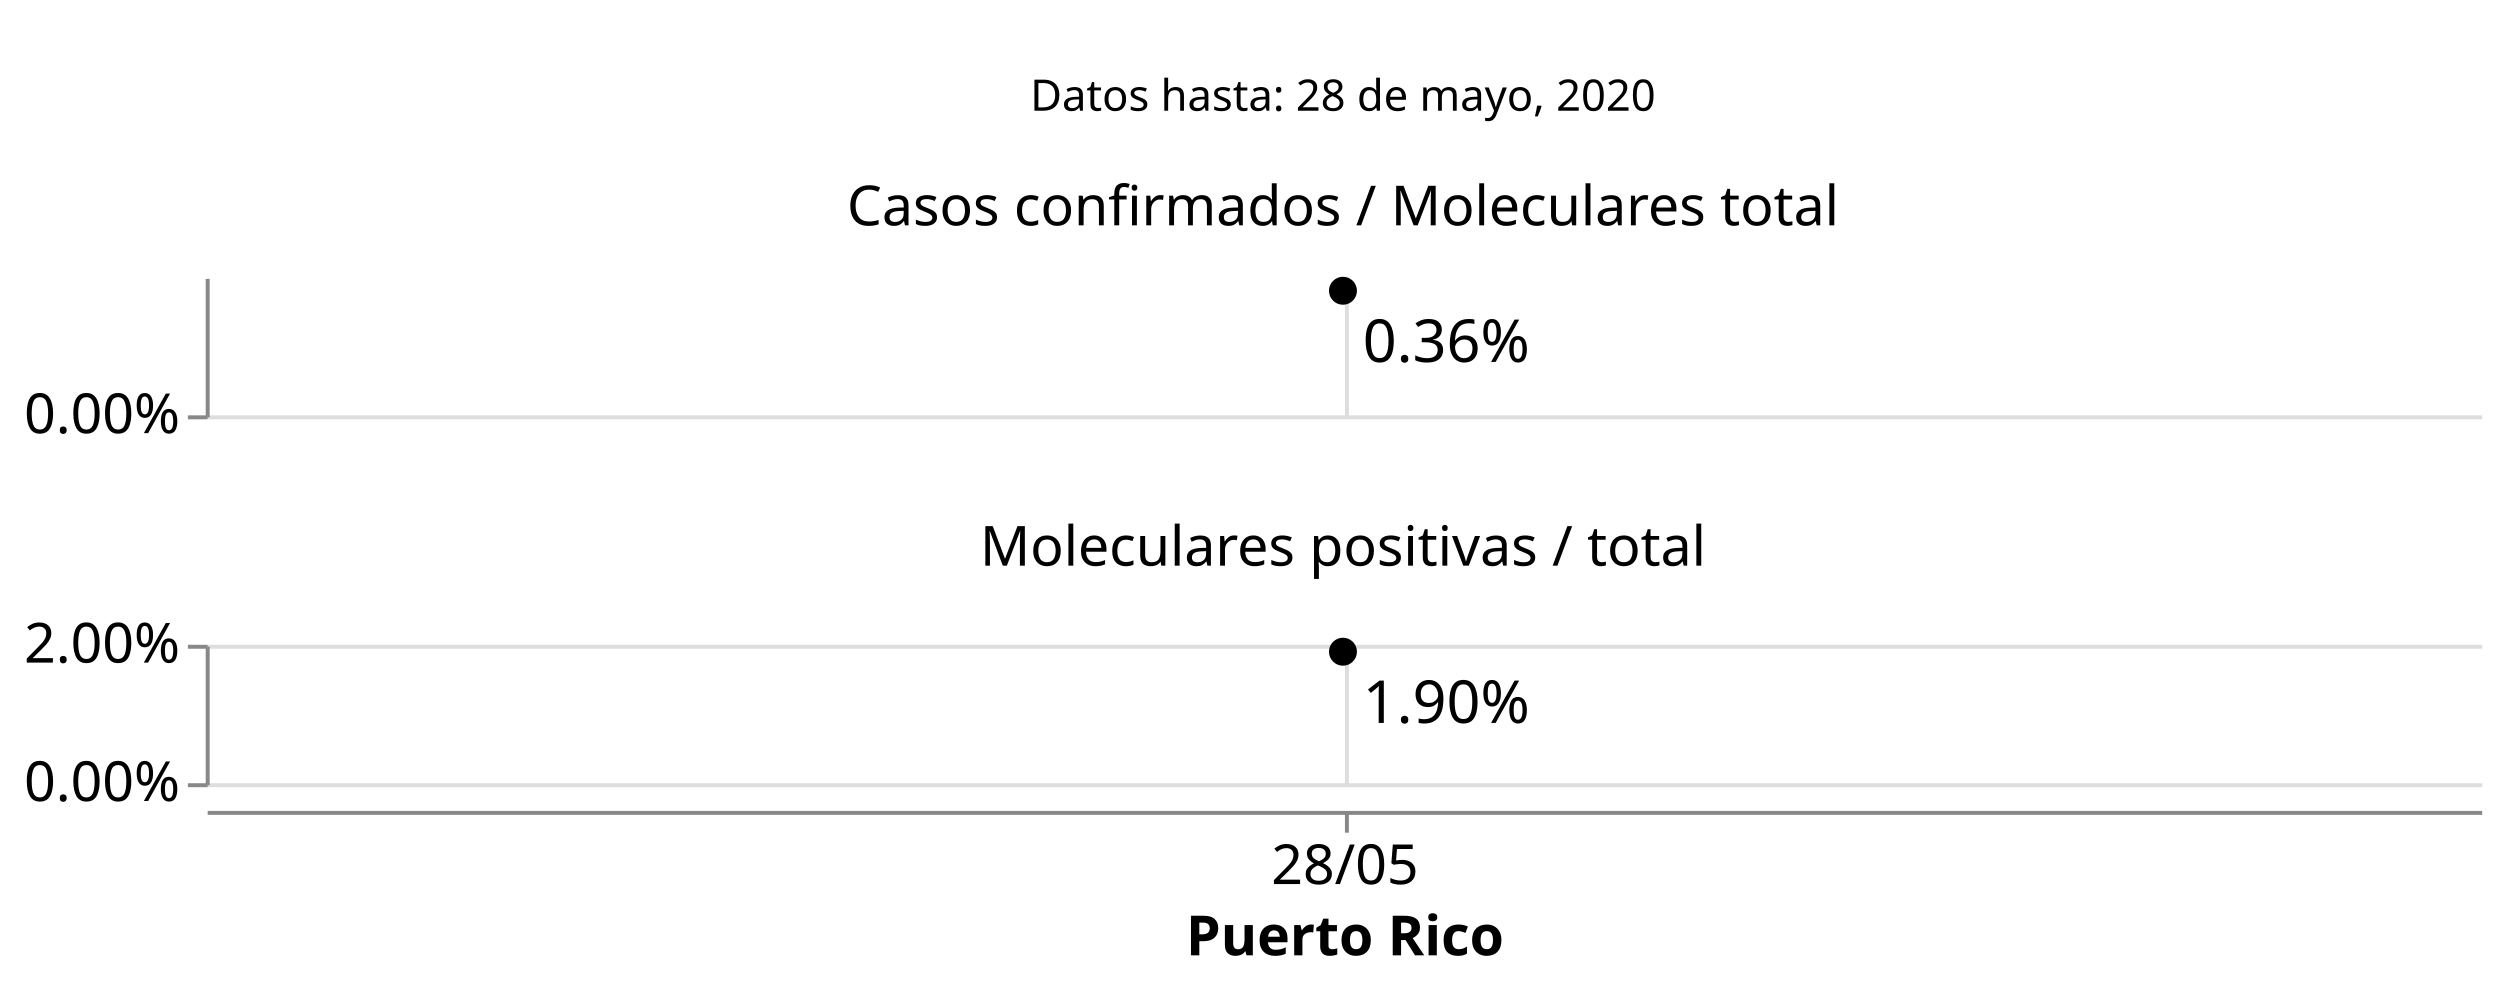
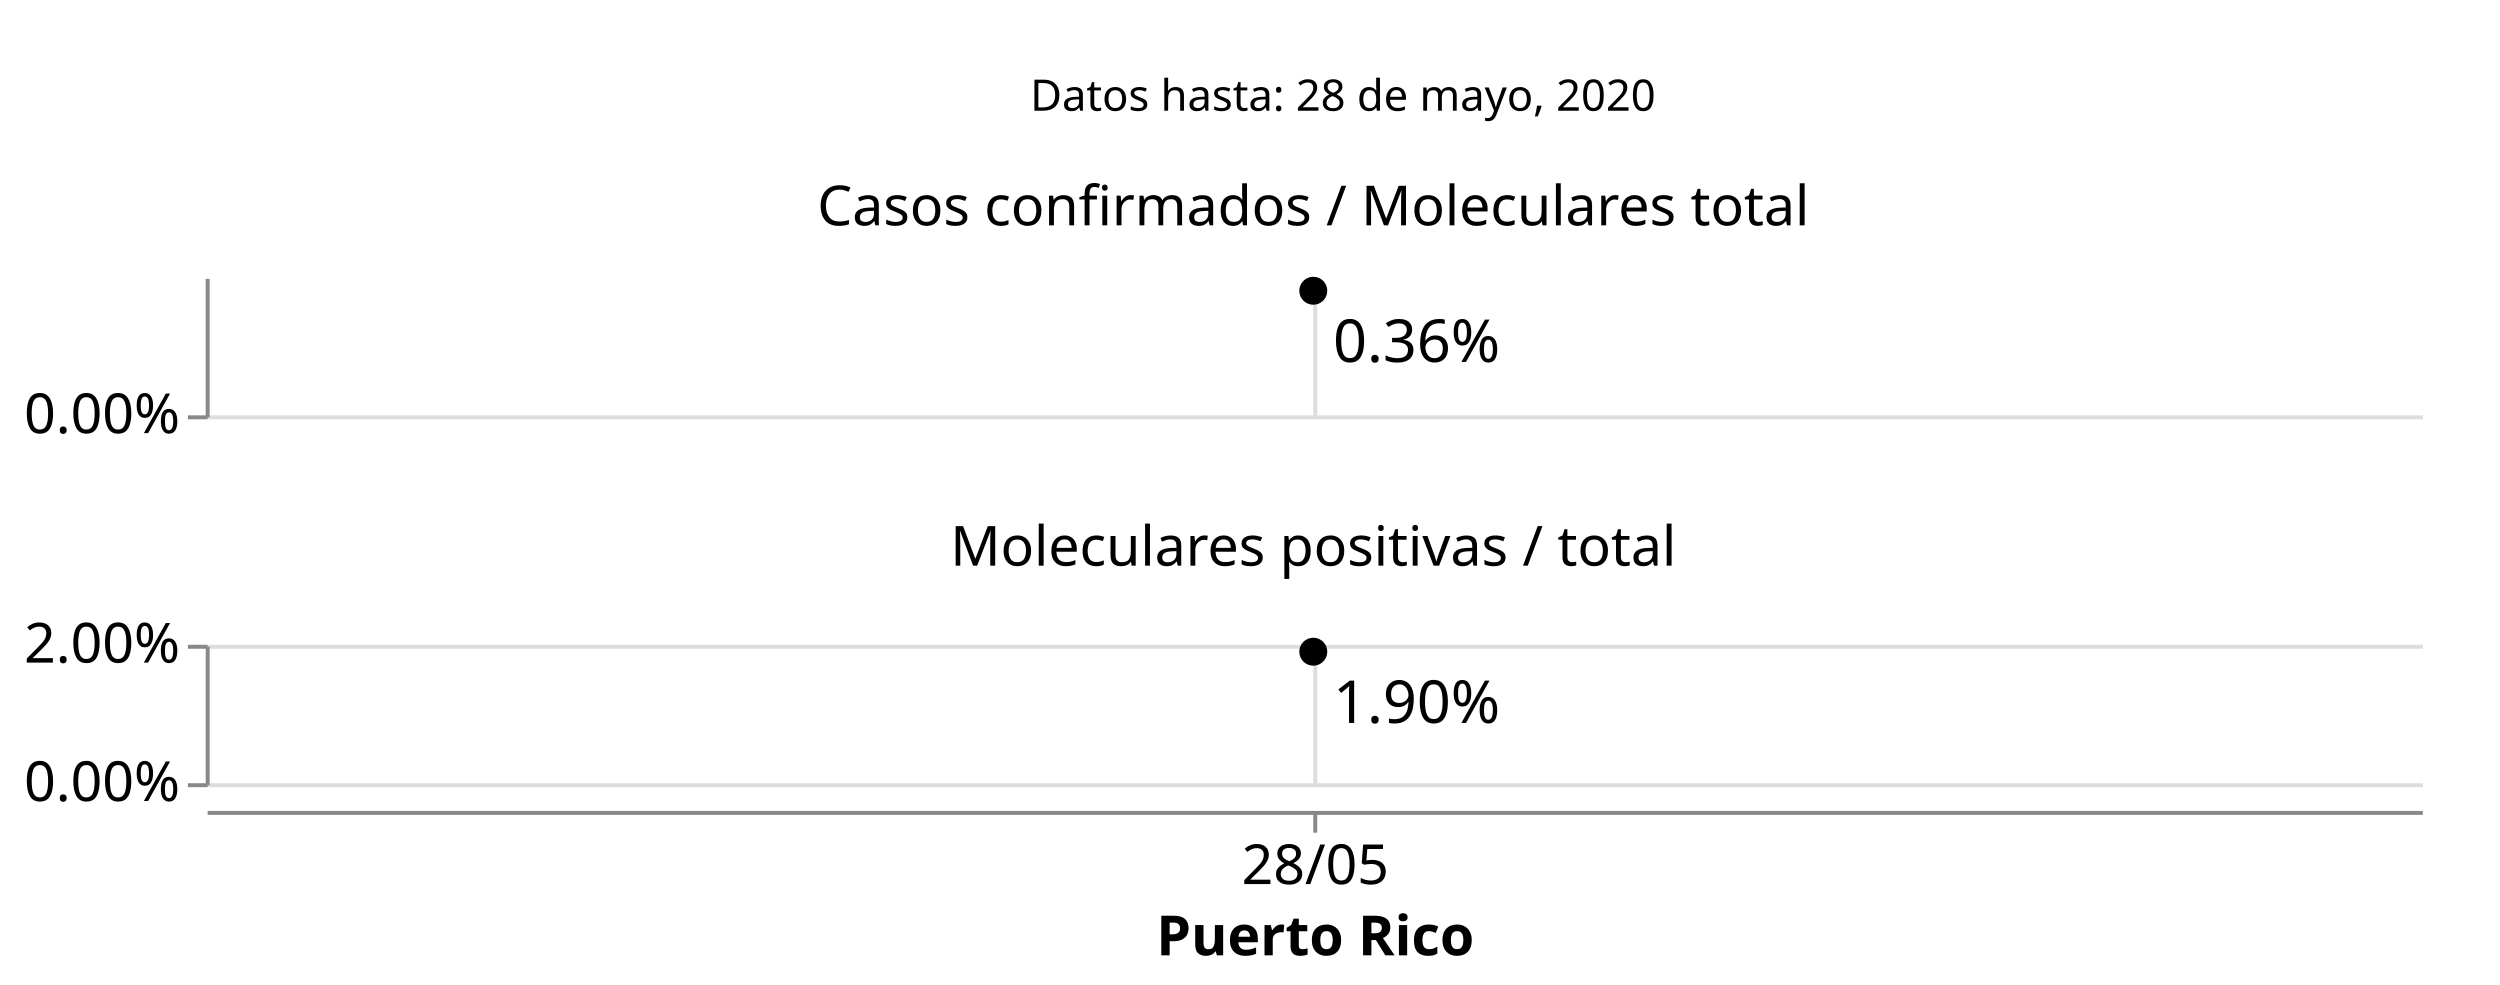
<svg xmlns="http://www.w3.org/2000/svg" class="marks" width="632" height="249" viewBox="0 0 632 249" version="1.1">
  <rect width="632" height="249" style="fill: white;" />
  <g transform="translate(52,5)">
    <g class="mark-group role-frame root">
      <g transform="translate(0,0)">
        <path class="background" d="M0,0h0v0h0Z" style="fill: none;" />
        <g>
          <g class="mark-group role-scope concat_0_group">
            <g transform="translate(0,0)">
              <path class="background" d="M0,0h575v40h-575Z" style="fill: none; stroke: #ddd; stroke-width: 0;" />
              <g>
                <g class="mark-text role-mark concat_0_marks">
                  <text text-anchor="middle" transform="translate(287.5,23)" style="font-family: sans-serif; font-size: 11px; fill: black;">Datos hasta: 28 de mayo, 2020</text>
                </g>
              </g>
              <path class="foreground" d="" style="display: none; fill: none;" />
            </g>
          </g>
          <g class="mark-group role-scope concat_1_group">
            <g transform="translate(0,65)">
              <path class="background" d="M0,0h0v0h0Z" style="fill: none;" />
              <g>
                <g class="mark-group role-column-footer concat_1_column_footer">
                  <g transform="translate(0,135)">
-                     <path class="background" d="M0,0h575v0h-575Z" style="fill: none;" />
+                     <path class="background" d="M0,0h560v0h-560Z" style="fill: none;" />
                    <g>
                      <g class="mark-group role-axis">
                        <g transform="translate(0.5,0.5)">
                          <path class="background" d="M0,0h0v0h0Z" style="pointer-events: none; fill: none;" />
                          <g>
                            <g class="mark-rule role-axis-tick" style="pointer-events: none;">
-                               <line transform="translate(288,0)" x2="0" y2="5" style="fill: none; stroke: #888; stroke-width: 1; opacity: 1;" />
+                               <line transform="translate(280,0)" x2="0" y2="5" style="fill: none; stroke: #888; stroke-width: 1; opacity: 1;" />
                            </g>
                            <g class="mark-text role-axis-label" style="pointer-events: none;">
-                               <text text-anchor="middle" transform="translate(287.5,18)" style="font-family: sans-serif; font-size: 14px; fill: #000; opacity: 1;">28/05</text>
+                               <text text-anchor="middle" transform="translate(280,18)" style="font-family: sans-serif; font-size: 14px; fill: #000; opacity: 1;">28/05</text>
                            </g>
                            <g class="mark-rule role-axis-domain" style="pointer-events: none;">
-                               <line transform="translate(0,0)" x2="575" y2="0" style="fill: none; stroke: #888; stroke-width: 1; opacity: 1;" />
+                               <line transform="translate(0,0)" x2="560" y2="0" style="fill: none; stroke: #888; stroke-width: 1; opacity: 1;" />
                            </g>
                            <g class="mark-text role-axis-title" style="pointer-events: none;">
-                               <text text-anchor="middle" transform="translate(287.5,36)" style="font-family: sans-serif; font-size: 14px; font-weight: bold; fill: #000; opacity: 1;">Puerto Rico</text>
+                               <text text-anchor="middle" transform="translate(280,36)" style="font-family: sans-serif; font-size: 14px; font-weight: bold; fill: #000; opacity: 1;">Puerto Rico</text>
                            </g>
                          </g>
                          <path class="foreground" d="" style="pointer-events: none; display: none; fill: none;" />
                        </g>
                      </g>
                    </g>
                    <path class="foreground" d="" style="display: none; fill: none;" />
                  </g>
                </g>
                <g class="mark-group role-scope concat_1_cell">
                  <g transform="translate(0,0)">
-                     <path class="background" d="M0,0h575v35h-575Z" style="fill: none; stroke: #ddd; stroke-width: 0;" />
+                     <path class="background" d="M0,0h560v35h-560Z" style="fill: none; stroke: #ddd; stroke-width: 0;" />
                    <g>
                      <g class="mark-group role-axis">
                        <g transform="translate(0.5,35.5)">
                          <path class="background" d="M0,0h0v0h0Z" style="pointer-events: none; fill: none;" />
                          <g>
                            <g class="mark-rule role-axis-grid" style="pointer-events: none;">
-                               <line transform="translate(288,-35)" x2="0" y2="35" style="fill: none; stroke: #ddd; stroke-width: 1; opacity: 1;" />
+                               <line transform="translate(280,-35)" x2="0" y2="35" style="fill: none; stroke: #ddd; stroke-width: 1; opacity: 1;" />
                            </g>
                          </g>
                          <path class="foreground" d="" style="pointer-events: none; display: none; fill: none;" />
                        </g>
                      </g>
                      <g class="mark-group role-axis">
                        <g transform="translate(0.5,0.5)">
                          <path class="background" d="M0,0h0v0h0Z" style="pointer-events: none; fill: none;" />
                          <g>
                            <g class="mark-rule role-axis-grid" style="pointer-events: none;">
-                               <line transform="translate(0,35)" x2="575" y2="0" style="fill: none; stroke: #ddd; stroke-width: 1; opacity: 1;" />
+                               <line transform="translate(0,35)" x2="560" y2="0" style="fill: none; stroke: #ddd; stroke-width: 1; opacity: 1;" />
                            </g>
                          </g>
                          <path class="foreground" d="" style="pointer-events: none; display: none; fill: none;" />
                        </g>
                      </g>
                      <g class="mark-group role-axis">
                        <g transform="translate(0.5,0.5)">
                          <path class="background" d="M0,0h0v0h0Z" style="pointer-events: none; fill: none;" />
                          <g>
                            <g class="mark-rule role-axis-tick" style="pointer-events: none;">
                              <line transform="translate(0,35)" x2="-5" y2="0" style="fill: none; stroke: #888; stroke-width: 1; opacity: 1;" />
                            </g>
                            <g class="mark-text role-axis-label" style="pointer-events: none;">
                              <text text-anchor="end" transform="translate(-7,39)" style="font-family: sans-serif; font-size: 14px; fill: #000; opacity: 1;">0.00%</text>
                            </g>
                            <g class="mark-rule role-axis-domain" style="pointer-events: none;">
                              <line transform="translate(0,35)" x2="0" y2="-35" style="fill: none; stroke: #888; stroke-width: 1; opacity: 1;" />
                            </g>
                          </g>
                          <path class="foreground" d="" style="pointer-events: none; display: none; fill: none;" />
                        </g>
                      </g>
                      <g class="mark-line role-mark concat_1_child_layer_0_layer_0_marks">
-                         <path d="M287.5,3.502Z" style="fill: none; stroke: grey; stroke-width: 2;" />
+                         <path d="M280,3.502Z" style="fill: none; stroke: grey; stroke-width: 2;" />
                      </g>
                      <g class="mark-symbol role-mark concat_1_child_layer_0_layer_1_marks">
-                         <path transform="translate(287.5,3.501575)" d="M3.536,0A3.536,3.536,0,1,1,-3.536,0A3.536,3.536,0,1,1,3.536,0" style="fill: black; stroke-width: 2; opacity: 1;" />
+                         <path transform="translate(280,3.501575)" d="M3.536,0A3.536,3.536,0,1,1,-3.536,0A3.536,3.536,0,1,1,3.536,0" style="fill: black; stroke-width: 2; opacity: 1;" />
                      </g>
                      <g class="mark-text role-mark concat_1_child_layer_1_marks">
-                         <text text-anchor="start" transform="translate(292.5,21.50157)" style="font-family: sans-serif; font-size: 15px; fill: black;">0.36%</text>
+                         <text text-anchor="start" transform="translate(285,21.50157)" style="font-family: sans-serif; font-size: 15px; fill: black;">0.36%</text>
                      </g>
                      <g class="mark-group role-title">
-                         <g transform="translate(287.5,-24.03396)">
+                         <g transform="translate(280,-24.03396)">
                          <path class="background" d="M0,0h0v0h0Z" style="pointer-events: none; fill: none;" />
                          <g>
                            <g class="mark-text role-title-text" style="pointer-events: none;">
                              <text text-anchor="middle" transform="translate(0,11)" style="font-family: sans-serif; font-size: 14px; fill: #000; opacity: 1;">Casos confirmados / Moleculares total</text>
                            </g>
                          </g>
                          <path class="foreground" d="" style="pointer-events: none; display: none; fill: none;" />
                        </g>
                      </g>
                    </g>
                    <path class="foreground" d="" style="display: none; fill: none;" />
                  </g>
                  <g transform="translate(0,93)">
-                     <path class="background" d="M0,0h575v35h-575Z" style="fill: none; stroke: #ddd; stroke-width: 0;" />
+                     <path class="background" d="M0,0h560v35h-560Z" style="fill: none; stroke: #ddd; stroke-width: 0;" />
                    <g>
                      <g class="mark-group role-axis">
                        <g transform="translate(0.5,35.5)">
                          <path class="background" d="M0,0h0v0h0Z" style="pointer-events: none; fill: none;" />
                          <g>
                            <g class="mark-rule role-axis-grid" style="pointer-events: none;">
-                               <line transform="translate(288,-35)" x2="0" y2="35" style="fill: none; stroke: #ddd; stroke-width: 1; opacity: 1;" />
+                               <line transform="translate(280,-35)" x2="0" y2="35" style="fill: none; stroke: #ddd; stroke-width: 1; opacity: 1;" />
                            </g>
                          </g>
                          <path class="foreground" d="" style="pointer-events: none; display: none; fill: none;" />
                        </g>
                      </g>
                      <g class="mark-group role-axis">
                        <g transform="translate(0.5,0.5)">
                          <path class="background" d="M0,0h0v0h0Z" style="pointer-events: none; fill: none;" />
                          <g>
                            <g class="mark-rule role-axis-grid" style="pointer-events: none;">
-                               <line transform="translate(0,35)" x2="575" y2="0" style="fill: none; stroke: #ddd; stroke-width: 1; opacity: 1;" />
-                               <line transform="translate(0,0)" x2="575" y2="0" style="fill: none; stroke: #ddd; stroke-width: 1; opacity: 1;" />
+                               <line transform="translate(0,35)" x2="560" y2="0" style="fill: none; stroke: #ddd; stroke-width: 1; opacity: 1;" />
+                               <line transform="translate(0,0)" x2="560" y2="0" style="fill: none; stroke: #ddd; stroke-width: 1; opacity: 1;" />
                            </g>
                          </g>
                          <path class="foreground" d="" style="pointer-events: none; display: none; fill: none;" />
                        </g>
                      </g>
                      <g class="mark-group role-axis">
                        <g transform="translate(0.5,0.5)">
                          <path class="background" d="M0,0h0v0h0Z" style="pointer-events: none; fill: none;" />
                          <g>
                            <g class="mark-rule role-axis-tick" style="pointer-events: none;">
                              <line transform="translate(0,35)" x2="-5" y2="0" style="fill: none; stroke: #888; stroke-width: 1; opacity: 1;" />
                              <line transform="translate(0,0)" x2="-5" y2="0" style="fill: none; stroke: #888; stroke-width: 1; opacity: 1;" />
                            </g>
                            <g class="mark-text role-axis-label" style="pointer-events: none;">
                              <text text-anchor="end" transform="translate(-7,39)" style="font-family: sans-serif; font-size: 14px; fill: #000; opacity: 1;">0.00%</text>
                              <text text-anchor="end" transform="translate(-7,4)" style="font-family: sans-serif; font-size: 14px; fill: #000; opacity: 1;">2.00%</text>
                            </g>
                            <g class="mark-rule role-axis-domain" style="pointer-events: none;">
                              <line transform="translate(0,35)" x2="0" y2="-35" style="fill: none; stroke: #888; stroke-width: 1; opacity: 1;" />
                            </g>
                          </g>
                          <path class="foreground" d="" style="pointer-events: none; display: none; fill: none;" />
                        </g>
                      </g>
                      <g class="mark-line role-mark concat_1_child_layer_0_layer_0_marks">
-                         <path d="M287.5,1.752Z" style="fill: none; stroke: grey; stroke-width: 2;" />
+                         <path d="M280,1.752Z" style="fill: none; stroke: grey; stroke-width: 2;" />
                      </g>
                      <g class="mark-symbol role-mark concat_1_child_layer_0_layer_1_marks">
-                         <path transform="translate(287.5,1.751662)" d="M3.536,0A3.536,3.536,0,1,1,-3.536,0A3.536,3.536,0,1,1,3.536,0" style="fill: black; stroke-width: 2; opacity: 1;" />
+                         <path transform="translate(280,1.751662)" d="M3.536,0A3.536,3.536,0,1,1,-3.536,0A3.536,3.536,0,1,1,3.536,0" style="fill: black; stroke-width: 2; opacity: 1;" />
                      </g>
                      <g class="mark-text role-mark concat_1_child_layer_1_marks">
-                         <text text-anchor="start" transform="translate(292.5,19.75166)" style="font-family: sans-serif; font-size: 15px; fill: black;">1.90%</text>
+                         <text text-anchor="start" transform="translate(285,19.75166)" style="font-family: sans-serif; font-size: 15px; fill: black;">1.90%</text>
                      </g>
                      <g class="mark-group role-title">
-                         <g transform="translate(287.5,-31)">
+                         <g transform="translate(280,-31)">
                          <path class="background" d="M0,0h0v0h0Z" style="pointer-events: none; fill: none;" />
                          <g>
                            <g class="mark-text role-title-text" style="pointer-events: none;">
                              <text text-anchor="middle" transform="translate(0,11)" style="font-family: sans-serif; font-size: 14px; fill: #000; opacity: 1;">Moleculares positivas / total</text>
                            </g>
                          </g>
                          <path class="foreground" d="" style="pointer-events: none; display: none; fill: none;" />
                        </g>
                      </g>
                    </g>
                    <path class="foreground" d="" style="display: none; fill: none;" />
                  </g>
                </g>
              </g>
              <path class="foreground" d="" style="display: none; fill: none;" />
            </g>
          </g>
        </g>
        <path class="foreground" d="" style="display: none; fill: none;" />
      </g>
    </g>
  </g>
</svg>
